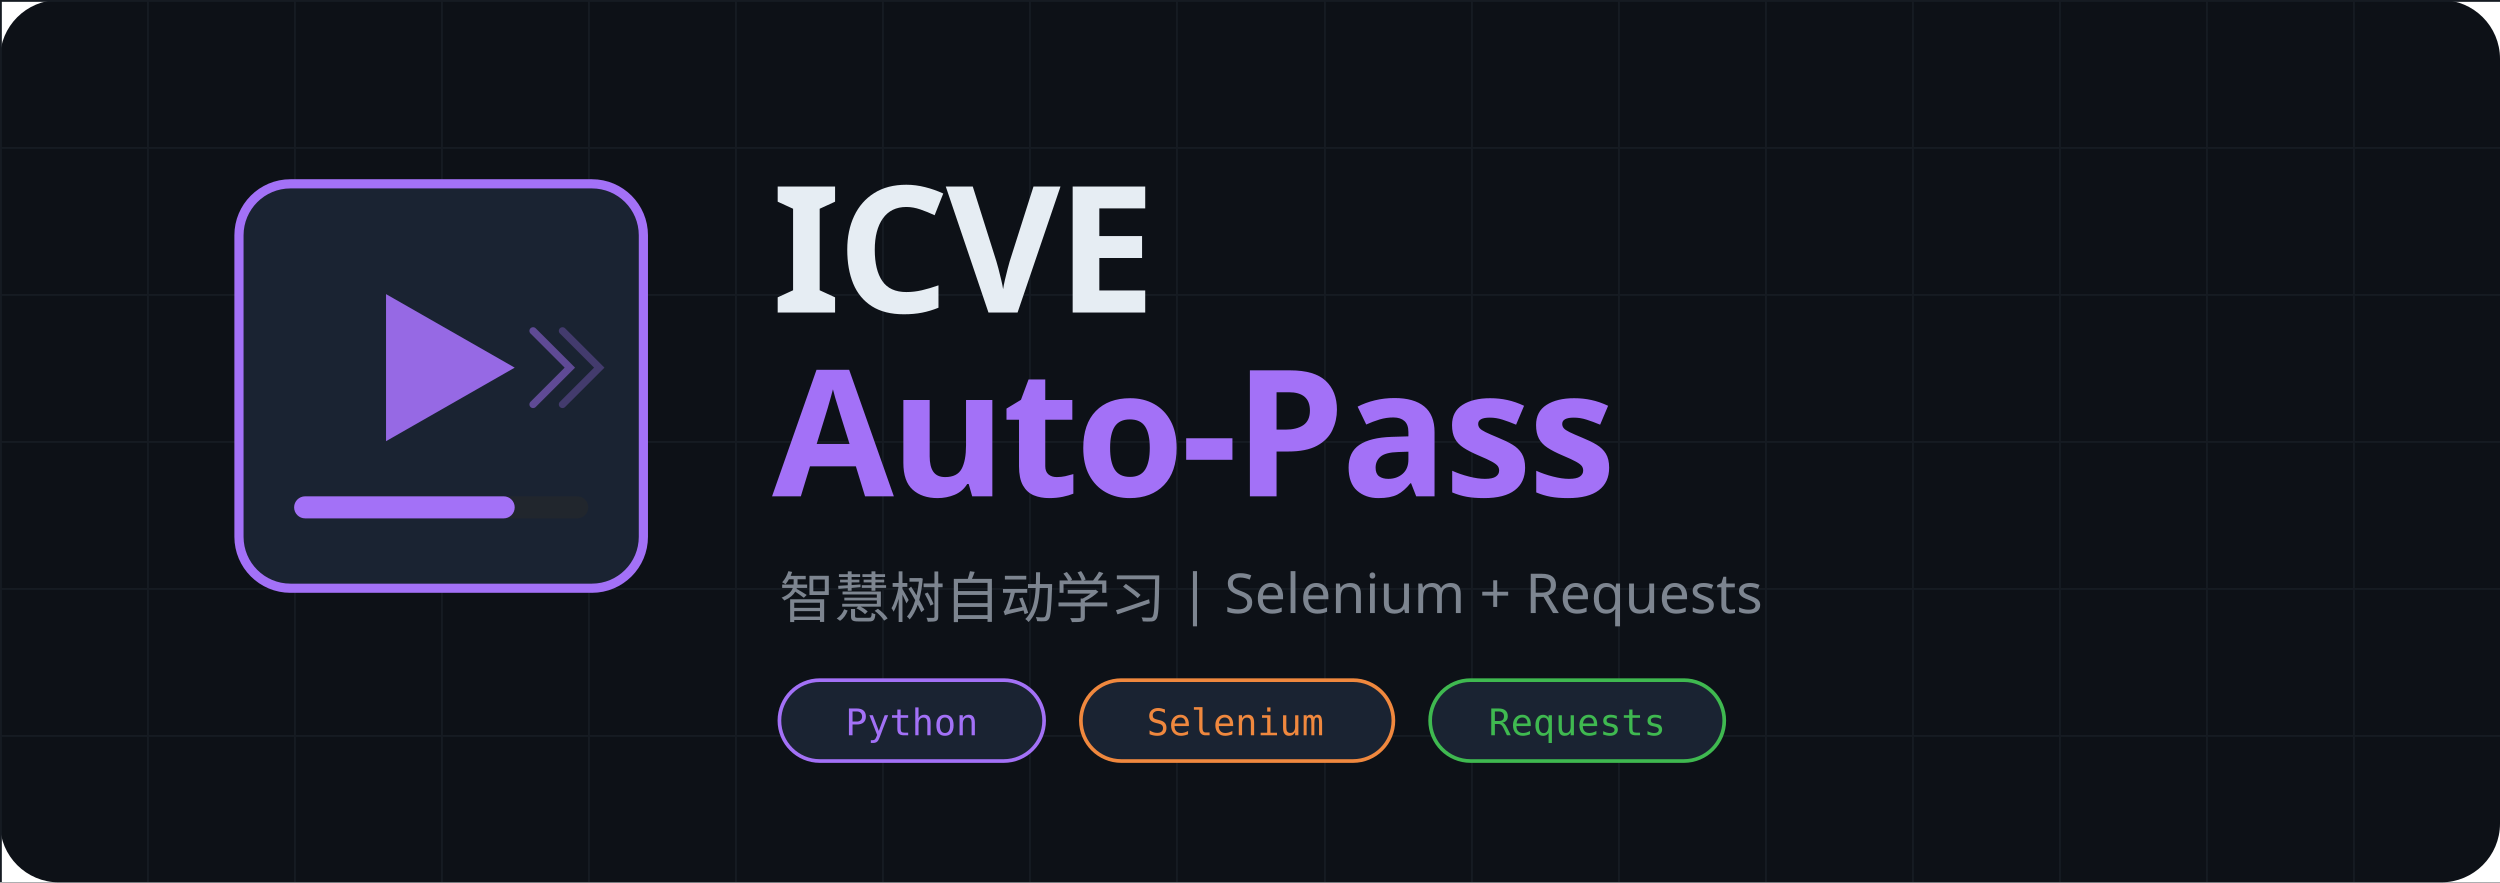
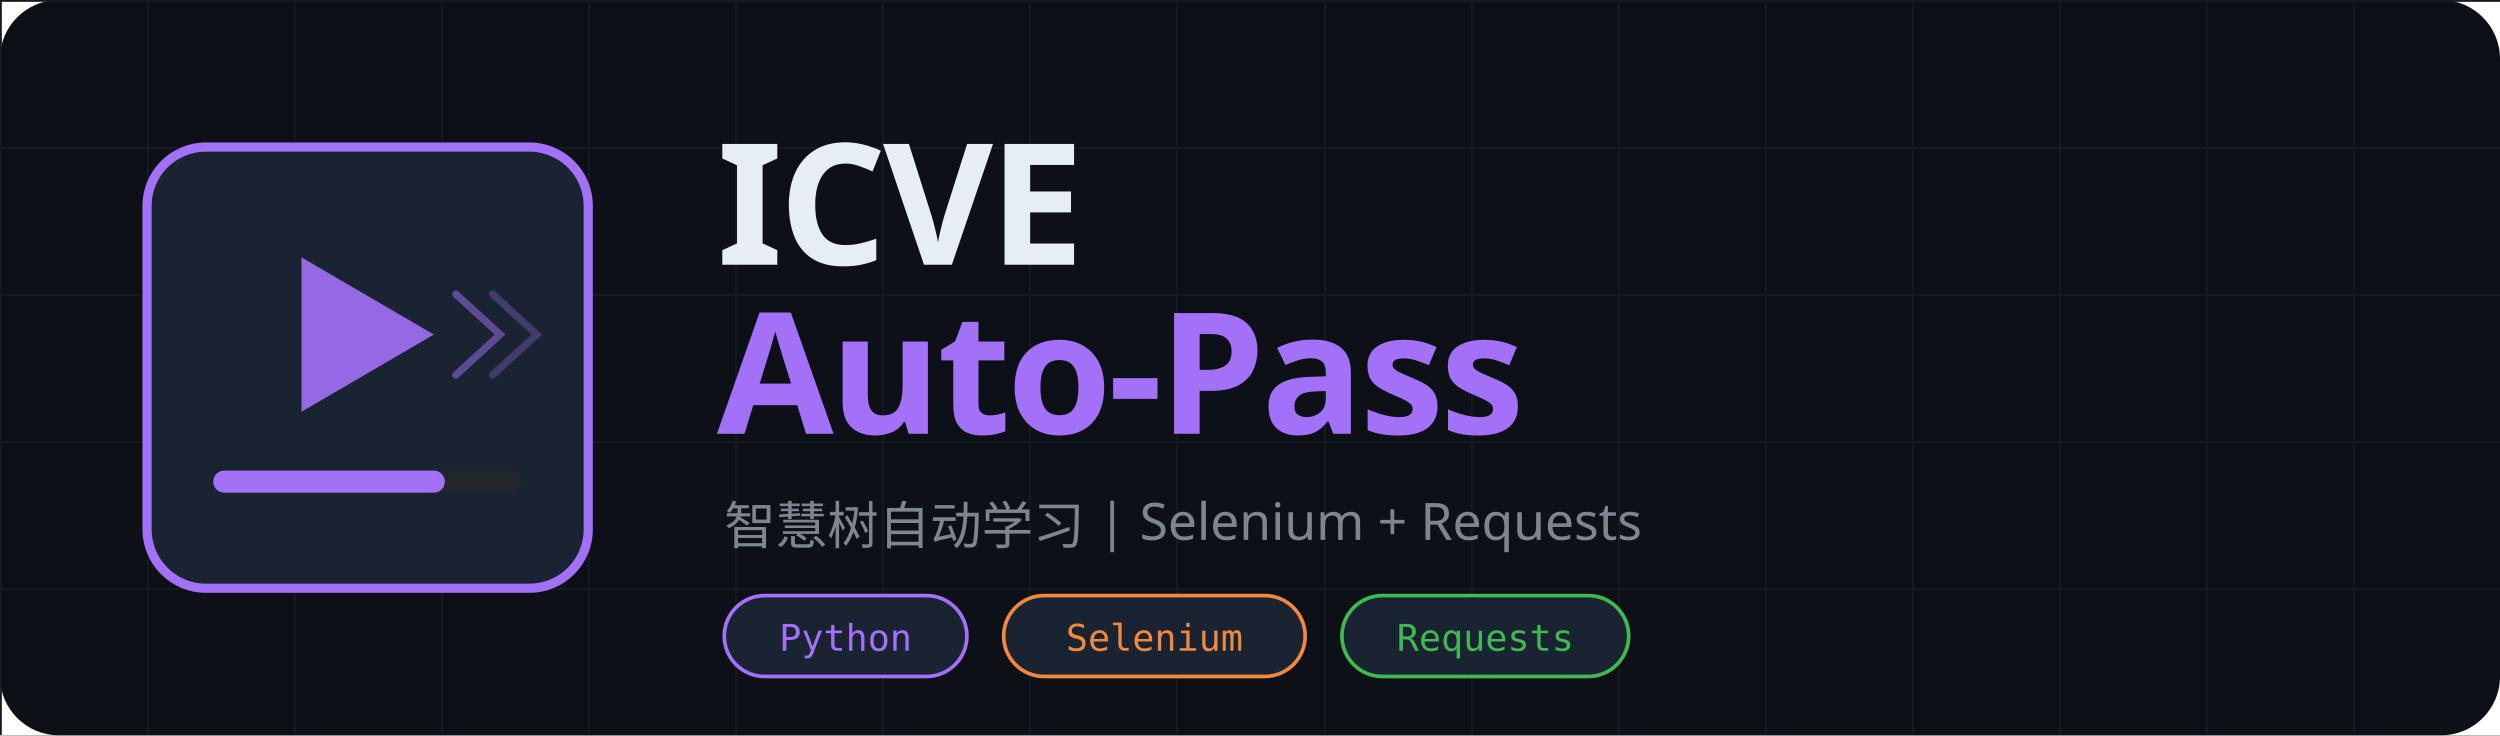
- <svg xmlns="http://www.w3.org/2000/svg" viewBox="0 0 680 240" fill="none">
-   <rect width="680" height="240" rx="16" fill="#0d1117" />
+ <svg xmlns="http://www.w3.org/2000/svg" viewBox="0 0 680 200" fill="none">
+   <rect width="680" height="200" rx="16" fill="#0d1117" />
  <defs>
-     <pattern id="grid" width="40" height="40" patternUnits="userSpaceOnUse">
-       <path d="M 40 0 L 0 0 0 40" fill="none" stroke="#161b22" stroke-width="1" />
+     <pattern id="g" width="40" height="40" patternUnits="userSpaceOnUse">
+       <path d="M40 0L0 0 0 40" fill="none" stroke="#161b22" stroke-width="1" />
    </pattern>
  </defs>
-   <rect width="680" height="240" fill="url(#grid)" />
-   <g transform="translate(60, 45)">
-     <rect x="5" y="5" width="110" height="110" rx="14" fill="#1a2332" stroke="#a371f7" stroke-width="2.5" />
-     <rect x="20" y="90" width="80" height="6" rx="3" fill="#21262d" />
-     <rect x="20" y="90" width="60" height="6" rx="3" fill="#a371f7" />
-     <polygon points="45,35 45,75 80,55" fill="#a371f7" opacity="0.9" />
-     <path d="M85 45 L95 55 L85 65" stroke="#a371f7" stroke-width="2" stroke-linecap="round" fill="none" opacity="0.5" />
-     <path d="M93 45 L103 55 L93 65" stroke="#a371f7" stroke-width="2" stroke-linecap="round" fill="none" opacity="0.3" />
+   <rect width="680" height="200" fill="url(#g)" />
+   <g transform="translate(40,40)">
+     <rect width="120" height="120" rx="16" fill="#1a2332" stroke="#a371f7" stroke-width="2.5" />
+     <rect x="18" y="88" width="84" height="6" rx="3" fill="#21262d" />
+     <rect x="18" y="88" width="63" height="6" rx="3" fill="#a371f7" />
+     <polygon points="42,30 42,72 78,51" fill="#a371f7" opacity="0.9" />
+     <path d="M84 40 L96 51 L84 62" stroke="#a371f7" stroke-width="2" stroke-linecap="round" fill="none" opacity="0.5" />
+     <path d="M94 40 L106 51 L94 62" stroke="#a371f7" stroke-width="2" stroke-linecap="round" fill="none" opacity="0.3" />
  </g>
-   <text x="210" y="85" font-family="'Segoe UI', system-ui, sans-serif" font-size="48" fill="#e6edf3" font-weight="700" letter-spacing="-1">ICVE</text>
-   <text x="210" y="135" font-family="'Segoe UI', system-ui, sans-serif" font-size="48" fill="#a371f7" font-weight="700" letter-spacing="-1">Auto-Pass</text>
-   <text x="212" y="168" font-family="'Segoe UI', system-ui, sans-serif" font-size="15" fill="#7d8590">智慧树自动学习 | Selenium + Requests</text>
-   <g transform="translate(212, 185)">
-     <rect x="0" y="0" width="72" height="22" rx="11" fill="#1a2332" stroke="#a371f7" stroke-width="1" />
-     <text x="36" y="15" font-family="monospace" font-size="10" fill="#a371f7" text-anchor="middle">Python</text>
-     <rect x="82" y="0" width="85" height="22" rx="11" fill="#1a2332" stroke="#f0883e" stroke-width="1" />
-     <text x="124" y="15" font-family="monospace" font-size="10" fill="#f0883e" text-anchor="middle">Selenium</text>
-     <rect x="177" y="0" width="80" height="22" rx="11" fill="#1a2332" stroke="#3fb950" stroke-width="1" />
-     <text x="217" y="15" font-family="monospace" font-size="10" fill="#3fb950" text-anchor="middle">Requests</text>
+   <text x="195" y="72" font-family="'Segoe UI',system-ui,sans-serif" font-size="46" fill="#e6edf3" font-weight="700" letter-spacing="-1">ICVE</text>
+   <text x="195" y="118" font-family="'Segoe UI',system-ui,sans-serif" font-size="46" fill="#a371f7" font-weight="700" letter-spacing="-1">Auto-Pass</text>
+   <text x="197" y="148" font-family="'Segoe UI',system-ui,sans-serif" font-size="14" fill="#7d8590">智慧树自动学习 | Selenium + Requests</text>
+   <g transform="translate(197,162)">
+     <rect width="66" height="22" rx="11" fill="#1a2332" stroke="#a371f7" stroke-width="1" />
+     <text x="33" y="15" font-family="monospace" font-size="10" fill="#a371f7" text-anchor="middle">Python</text>
+     <rect x="76" width="82" height="22" rx="11" fill="#1a2332" stroke="#f0883e" stroke-width="1" />
+     <text x="117" y="15" font-family="monospace" font-size="10" fill="#f0883e" text-anchor="middle">Selenium</text>
+     <rect x="168" width="78" height="22" rx="11" fill="#1a2332" stroke="#3fb950" stroke-width="1" />
+     <text x="207" y="15" font-family="monospace" font-size="10" fill="#3fb950" text-anchor="middle">Requests</text>
  </g>
</svg>
